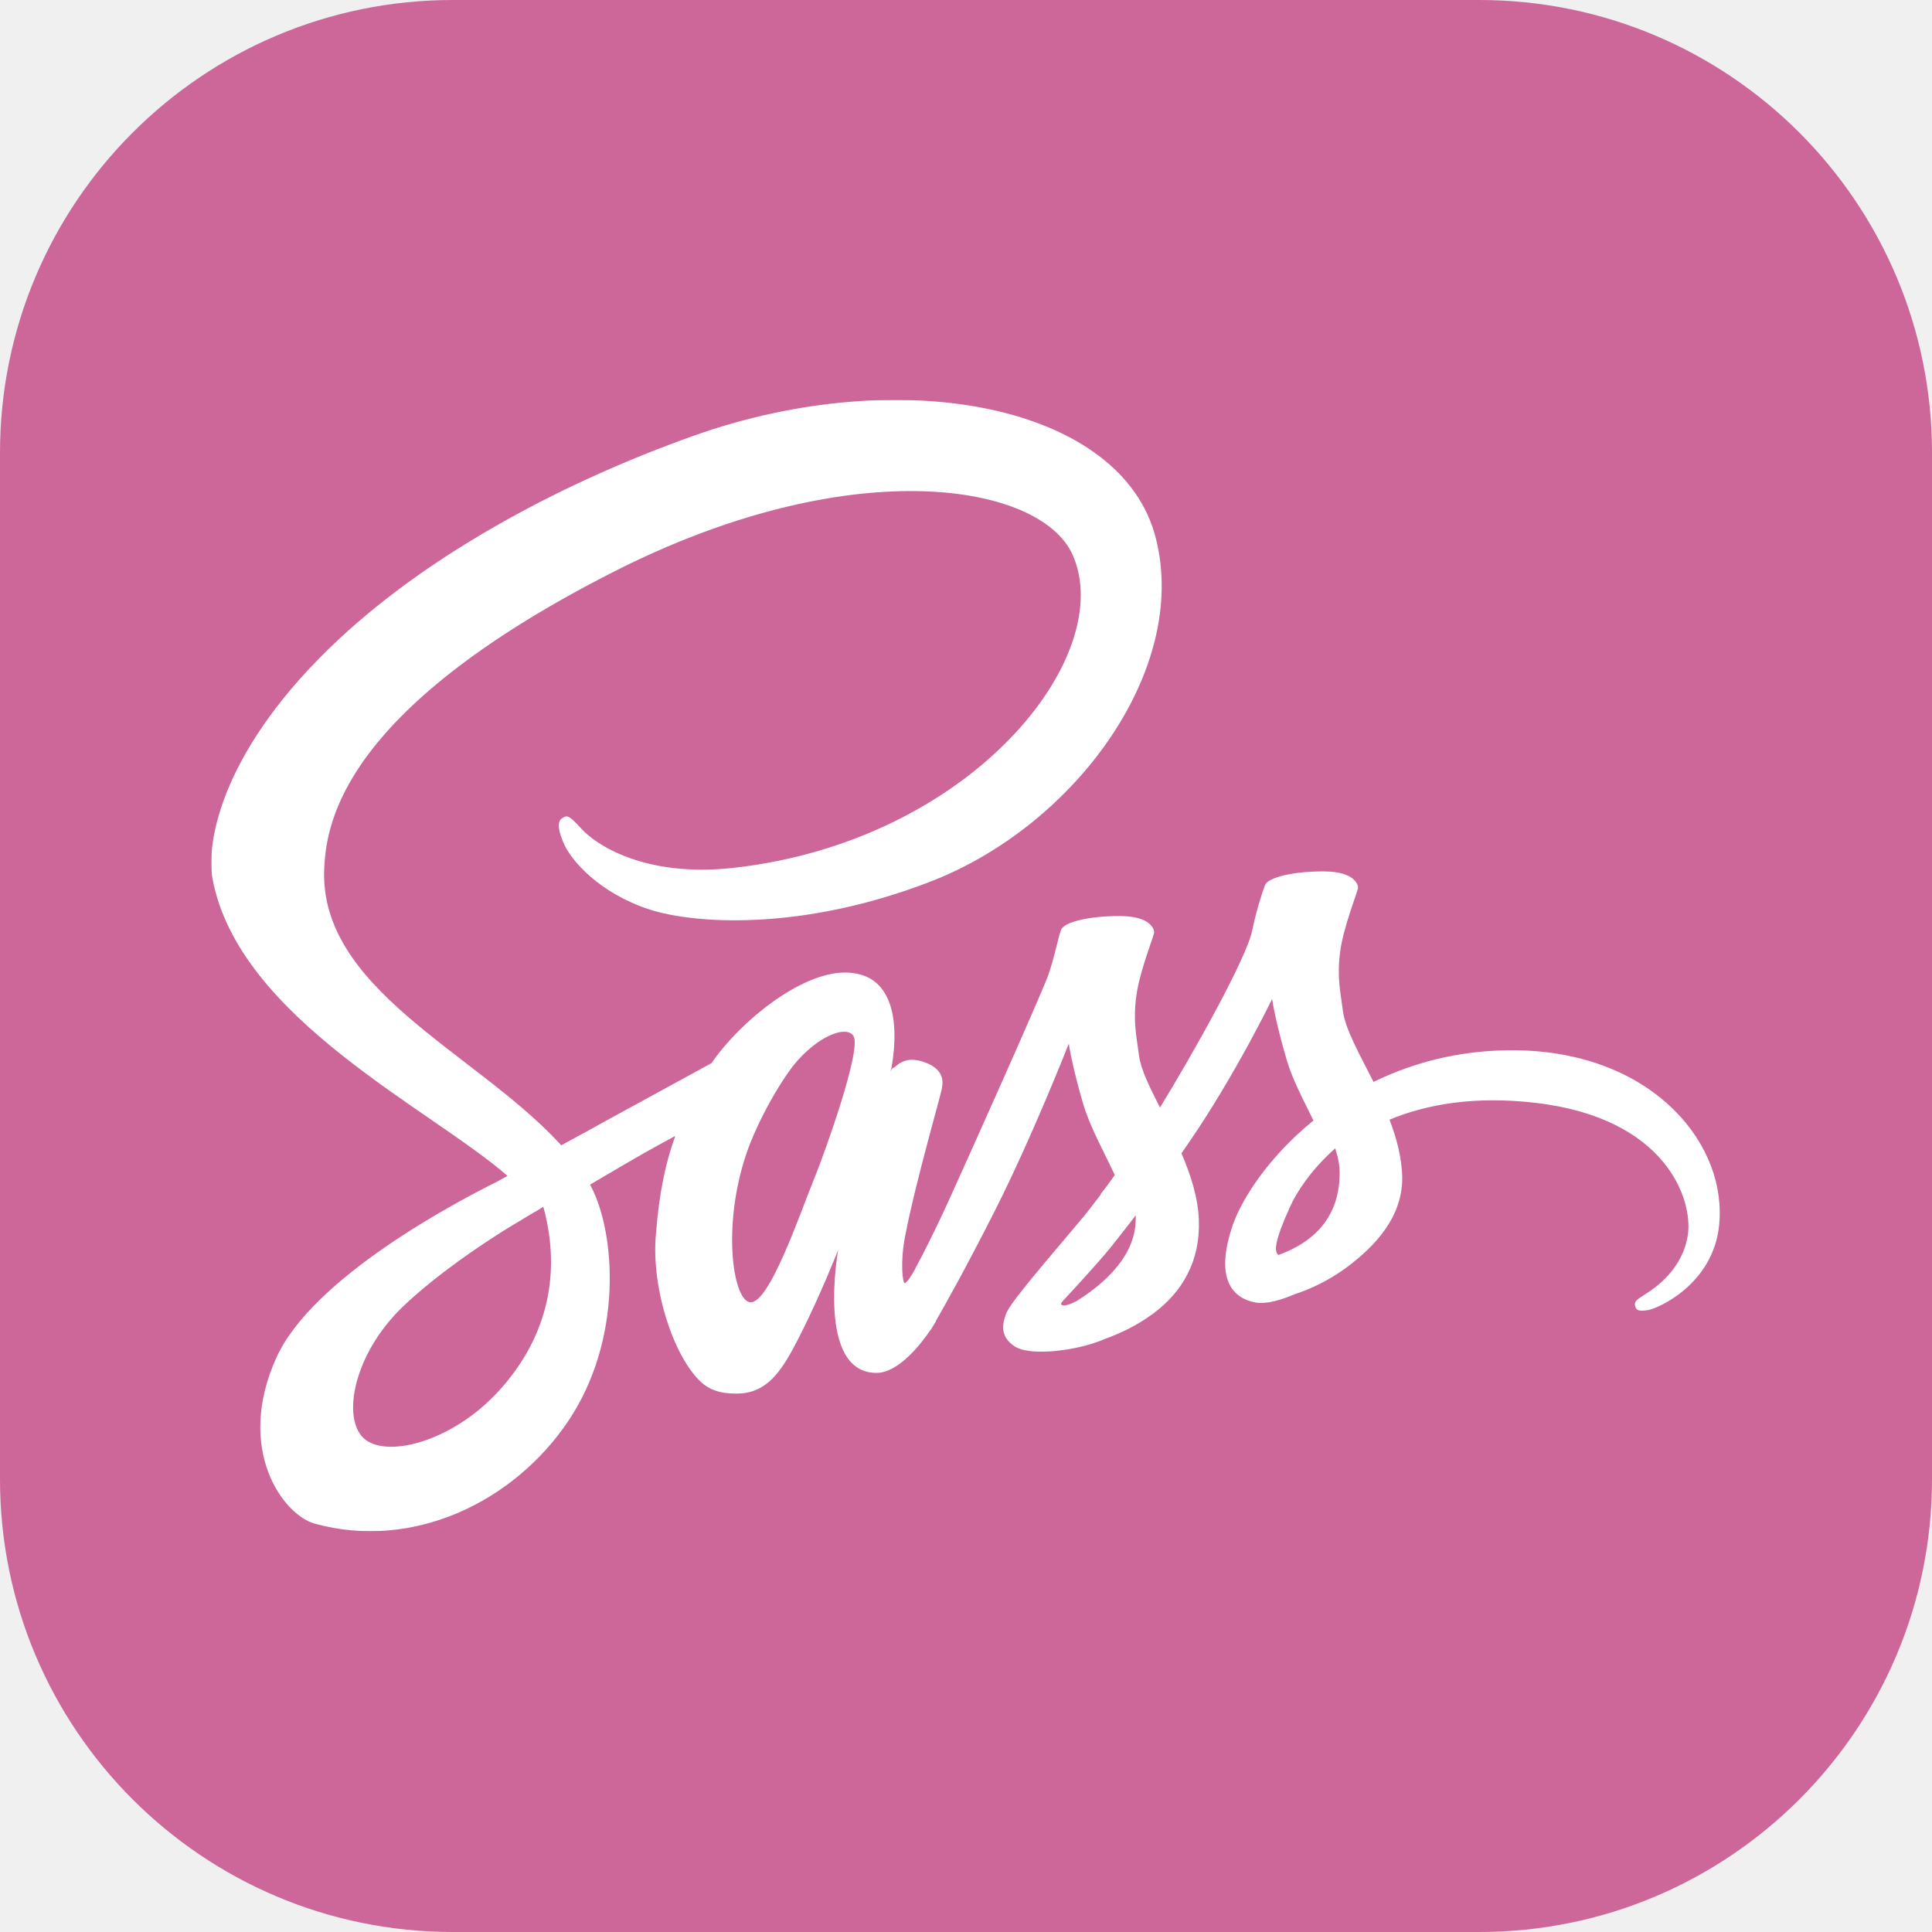
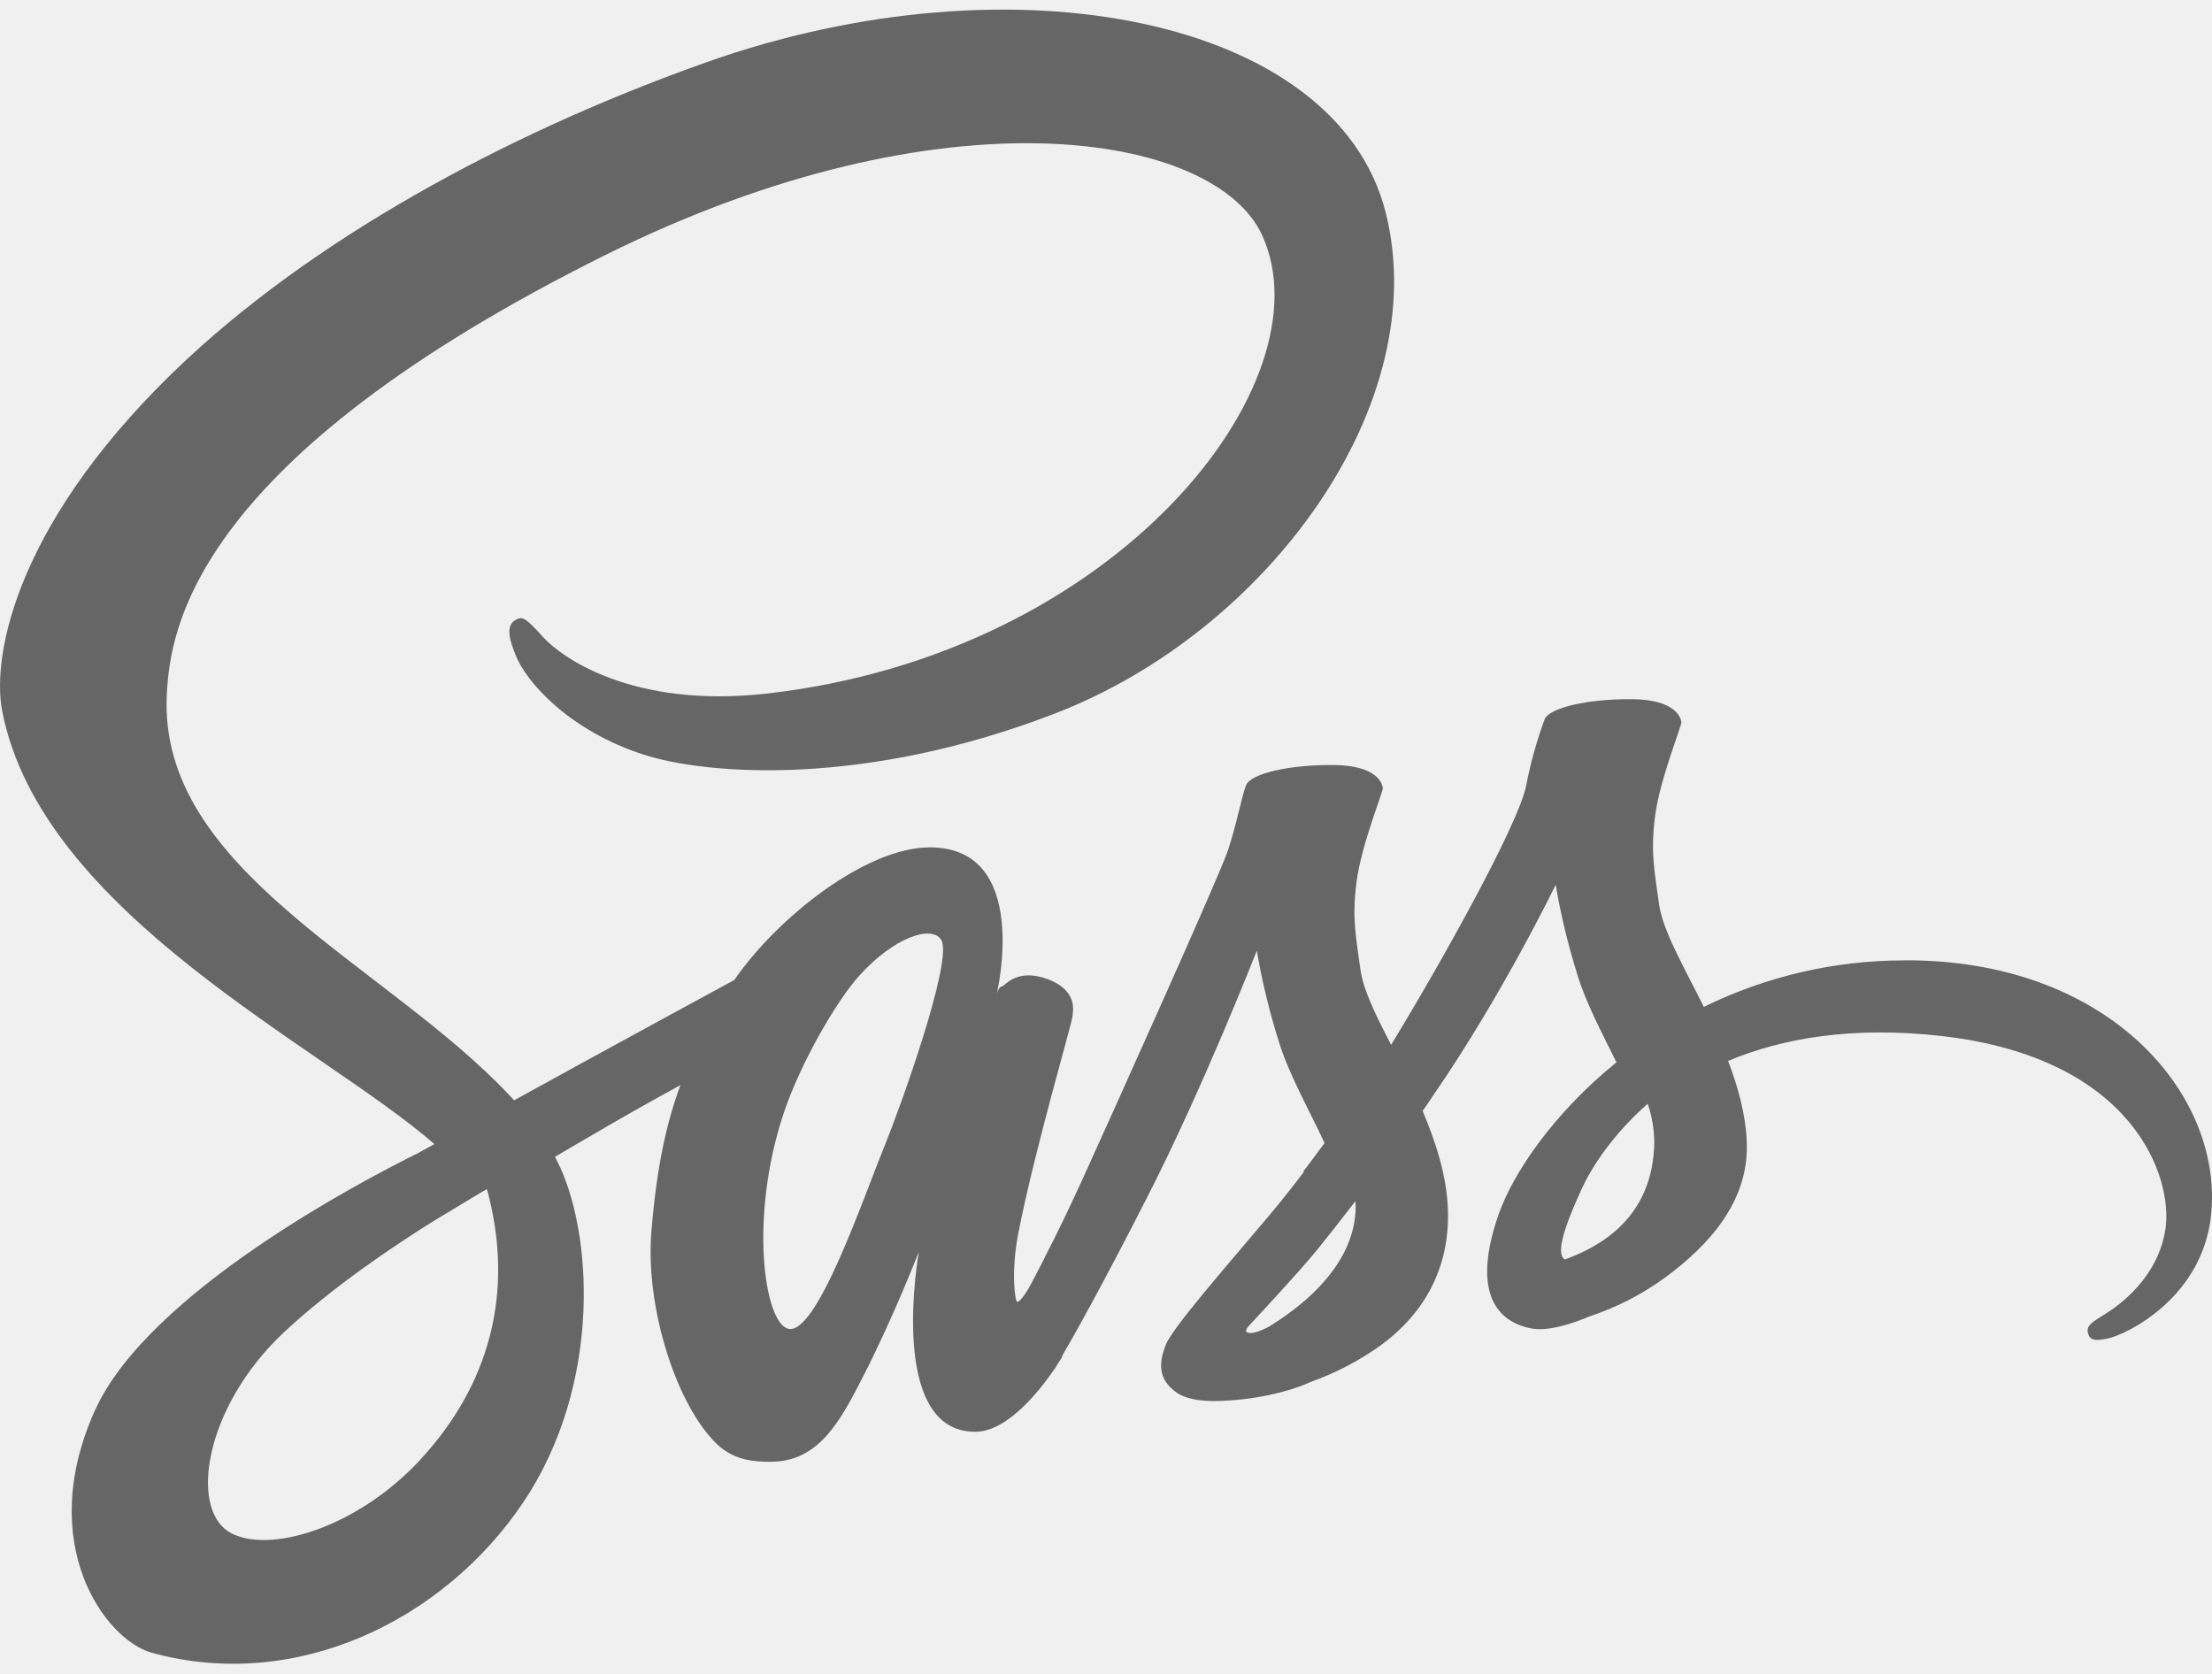
- <svg xmlns="http://www.w3.org/2000/svg" width="256" height="256" viewBox="0 0 256 256" fill="none">
-   <g clip-path="url(#clip0_944_30)">
-     <path d="M196 0H60C26.863 0 0 26.863 0 60V196C0 229.137 26.863 256 60 256H196C229.137 256 256 229.137 256 196V60C256 26.863 229.137 0 196 0Z" fill="#CD6799" />
-     <mask id="mask0_944_30" style="mask-type:luminance" maskUnits="userSpaceOnUse" x="28" y="53" width="200" height="150">
-       <path d="M28 53H228V202.909H28V53Z" fill="white" />
-     </mask>
-     <g mask="url(#mask0_944_30)">
-       <path d="M200.107 139.163C193.133 139.199 187.073 140.879 181.998 143.361C180.136 139.674 178.274 136.388 177.945 133.978C177.58 131.167 177.142 129.451 177.58 126.092C178.018 122.733 179.99 117.951 179.953 117.586C179.917 117.22 179.515 115.505 175.499 115.468C171.483 115.432 168.015 116.235 167.613 117.294C167.211 118.352 166.445 120.762 165.934 123.245C165.24 126.896 157.901 139.93 153.703 146.757C152.352 144.092 151.184 141.755 150.928 139.893C150.563 137.082 150.125 135.366 150.563 132.007C151.001 128.648 152.973 123.865 152.936 123.5C152.9 123.135 152.498 121.419 148.482 121.383C144.466 121.346 140.997 122.149 140.596 123.208C140.194 124.267 139.756 126.75 138.916 129.159C138.077 131.569 128.329 153.329 125.773 158.951C124.74 161.226 123.657 163.478 122.524 165.705C122.524 165.705 122.487 165.815 122.378 165.997C122.022 166.695 121.656 167.389 121.282 168.078V168.115C120.735 169.101 120.15 170.013 119.858 170.013C119.639 170.013 119.238 167.385 119.931 163.807C121.392 156.249 124.86 144.493 124.824 144.092C124.824 143.873 125.481 141.828 122.56 140.769C119.712 139.71 118.69 141.463 118.434 141.463C118.179 141.463 117.996 142.084 117.996 142.084C117.996 142.084 121.173 128.867 111.936 128.867C106.167 128.867 98.208 135.183 94.266 140.879C89.783 143.318 85.304 145.764 80.829 148.217C78.676 149.422 76.449 150.627 74.367 151.759C74.221 151.613 74.075 151.43 73.929 151.284C62.757 139.345 42.093 130.912 42.969 114.884C43.298 109.042 45.306 93.708 82.655 75.088C113.396 59.937 137.858 64.135 142.093 73.445C148.153 86.735 128.986 111.415 97.223 114.993C85.101 116.344 78.749 111.671 77.143 109.919C75.463 108.093 75.207 107.984 74.586 108.349C73.564 108.896 74.221 110.539 74.586 111.488C75.536 113.971 79.442 118.352 86.05 120.506C91.892 122.405 106.094 123.464 123.29 116.819C142.531 109.371 157.573 88.669 153.155 71.328C148.738 53.73 119.53 47.925 91.892 57.746C75.462 63.588 57.646 72.788 44.831 84.763C29.606 99.003 27.197 111.379 28.183 116.563C31.724 134.964 57.098 146.939 67.248 155.811C66.737 156.103 66.262 156.359 65.861 156.578C60.786 159.097 41.436 169.21 36.616 179.908C31.14 192.029 37.493 200.718 41.691 201.886C54.725 205.501 68.124 199.002 75.317 188.268C82.509 177.534 81.633 163.588 78.31 157.199C78.274 157.118 78.225 157.044 78.164 156.98C79.479 156.213 80.829 155.41 82.144 154.643C84.56 153.215 87.007 151.84 89.482 150.517C88.241 153.913 87.328 157.965 86.89 163.807C86.343 170.671 89.154 179.579 92.841 183.084C94.484 184.617 96.419 184.654 97.661 184.654C101.969 184.654 103.904 181.076 106.058 176.841C108.686 171.656 111.06 165.632 111.06 165.632C111.06 165.632 108.102 181.916 116.134 181.916C119.055 181.916 122.012 178.119 123.327 176.184V176.22C123.327 176.22 123.4 176.111 123.546 175.855C123.838 175.38 124.02 175.088 124.02 175.088V175.015C125.189 172.971 127.817 168.334 131.724 160.63C136.762 150.7 141.618 138.287 141.618 138.287C141.618 138.287 142.056 141.317 143.553 146.355C144.429 149.313 146.255 152.562 147.715 155.702C146.547 157.345 145.817 158.257 145.817 158.257L145.853 158.294C144.904 159.535 143.882 160.886 142.75 162.2C138.77 166.947 134.024 172.387 133.367 173.957C132.6 175.819 132.783 177.169 134.243 178.265C135.302 179.068 137.2 179.177 139.135 179.068C142.713 178.812 145.233 177.936 146.474 177.388C148.409 176.695 150.673 175.636 152.79 174.066C156.697 171.182 159.07 167.056 158.851 161.616C158.741 158.622 157.755 155.629 156.551 152.817C156.916 152.306 157.244 151.795 157.609 151.284C163.78 142.266 168.562 132.372 168.562 132.372C168.562 132.372 169 135.402 170.497 140.441C171.227 142.996 172.724 145.771 174.039 148.473C168.234 153.183 164.656 158.659 163.378 162.237C161.078 168.882 162.867 171.875 166.262 172.569C167.796 172.898 169.986 172.168 171.593 171.474C173.637 170.817 176.047 169.685 178.347 168.005C182.253 165.121 186.014 161.105 185.795 155.665C185.685 153.183 185.028 150.736 184.115 148.363C189.044 146.319 195.397 145.187 203.502 146.136C220.881 148.181 224.313 159.024 223.655 163.588C222.998 168.151 219.347 170.634 218.142 171.401C216.938 172.168 216.536 172.423 216.646 172.971C216.792 173.774 217.376 173.737 218.398 173.591C219.822 173.336 227.525 169.904 227.854 161.507C228.402 150.773 218.179 139.053 200.107 139.163ZM66.043 184.362C60.275 190.641 52.243 193.015 48.774 191.007C45.05 188.852 46.51 179.579 53.594 172.934C57.901 168.882 63.451 165.121 67.138 162.821C67.978 162.31 69.219 161.58 70.716 160.667C70.972 160.521 71.118 160.448 71.118 160.448L71.994 159.9C74.586 169.393 72.103 177.754 66.043 184.362ZM108.03 155.811C106.022 160.704 101.824 173.226 99.268 172.533C97.078 171.948 95.727 162.456 98.83 153.073C100.4 148.363 103.722 142.741 105.657 140.55C108.797 137.045 112.265 135.877 113.105 137.301C114.164 139.163 109.272 152.744 108.03 155.811ZM142.678 172.387C141.838 172.825 141.035 173.117 140.67 172.898C140.414 172.752 141.035 172.168 141.035 172.168C141.035 172.168 145.38 167.494 147.096 165.377C148.081 164.135 149.25 162.675 150.491 161.032V161.507C150.491 167.093 145.088 170.853 142.678 172.387ZM169.403 166.289C168.782 165.851 168.892 164.391 170.973 159.827C171.776 158.038 173.675 155.045 176.924 152.16C177.289 153.329 177.545 154.46 177.508 155.519C177.472 162.566 172.433 165.194 169.403 166.289Z" fill="white" />
-     </g>
-   </g>
-   <defs>
-     <clipPath id="clip0_944_30">
-       <rect width="256" height="256" fill="white" />
-     </clipPath>
-   </defs>
+ <svg xmlns="http://www.w3.org/2000/svg" width="115" height="87" viewBox="0 0 115 87" fill="none">
+   <path d="M54.237 65.517C54.129 65.711 54.183 65.625 54.237 65.517V65.517ZM99.003 49.931C95.389 49.93 91.823 50.757 88.581 52.349C87.521 50.218 86.425 48.354 86.245 46.957C86.029 45.327 85.796 44.359 86.047 42.424C86.299 40.49 87.431 37.748 87.413 37.551C87.395 37.354 87.161 36.369 84.843 36.351C82.525 36.333 80.531 36.799 80.299 37.408C79.89 38.521 79.571 39.666 79.347 40.83C78.933 42.926 74.713 50.415 72.323 54.32C71.532 52.797 70.867 51.454 70.723 50.379C70.508 48.748 70.274 47.781 70.526 45.846C70.777 43.911 71.909 41.17 71.891 40.973C71.873 40.776 71.64 39.791 69.324 39.773C67.007 39.755 65.011 40.221 64.778 40.83C64.544 41.439 64.292 42.872 63.825 44.252C63.358 45.631 57.735 58.1 56.264 61.343C55.509 62.991 54.862 64.317 54.395 65.213C54.323 65.356 54.269 65.445 54.233 65.517C54.287 65.427 54.323 65.338 54.323 65.374C53.928 66.144 53.694 66.574 53.694 66.574V66.592C53.389 67.165 53.047 67.685 52.886 67.685C52.778 67.685 52.544 66.18 52.94 64.12C53.784 59.784 55.779 53.048 55.761 52.815C55.743 52.69 56.138 51.525 54.449 50.898C52.814 50.307 52.221 51.292 52.077 51.292C51.933 51.292 51.825 51.651 51.825 51.651C51.825 51.651 53.64 44.055 48.341 44.055C45.035 44.055 40.435 47.674 38.174 50.952C36.755 51.722 33.682 53.389 30.448 55.162C29.208 55.843 27.932 56.542 26.728 57.205C26.638 57.115 26.567 57.025 26.477 56.936C20.046 50.092 8.172 45.255 8.675 36.065C8.854 32.714 10.022 23.918 31.508 13.241C49.117 4.498 63.196 6.899 65.62 12.237C69.106 19.851 58.093 34.022 39.806 36.065C32.836 36.835 29.172 34.148 28.256 33.144C27.303 32.087 27.159 32.034 26.8 32.231C26.207 32.553 26.584 33.485 26.8 34.04C27.339 35.455 29.585 37.964 33.411 39.218C36.771 40.31 44.943 40.919 54.824 37.104C65.926 32.84 74.567 20.962 72.033 11.019C69.453 0.915 52.648 -2.399 36.758 3.226C27.291 6.576 17.052 11.843 9.686 18.705C0.937 26.874 -0.462 33.986 0.113 36.96C2.159 47.512 16.746 54.392 22.584 59.48C22.297 59.641 22.027 59.784 21.776 59.928C18.849 61.379 7.728 67.183 4.944 73.31C1.8 80.261 5.466 85.242 7.872 85.922C15.381 88.001 23.07 84.256 27.201 78.112C31.332 71.967 30.831 63.941 28.926 60.286C28.908 60.232 28.872 60.196 28.854 60.143C29.609 59.695 30.381 59.247 31.154 58.799C32.644 57.921 34.099 57.115 35.375 56.416C34.656 58.351 34.135 60.68 33.865 64.048C33.542 67.989 35.177 73.095 37.297 75.102C38.232 75.98 39.362 75.998 40.063 75.998C42.543 75.998 43.657 73.955 44.895 71.519C46.422 68.545 47.77 65.087 47.77 65.087C47.77 65.087 46.081 74.439 50.699 74.439C52.386 74.439 54.075 72.271 54.832 71.16V71.178C54.832 71.178 54.868 71.107 54.957 70.963C55.137 70.695 55.227 70.533 55.227 70.533V70.48C55.91 69.315 57.401 66.646 59.645 62.239C62.556 56.542 65.34 49.429 65.34 49.429C65.609 50.993 65.981 52.537 66.454 54.051C66.957 55.753 68.017 57.617 68.862 59.426C68.179 60.358 67.766 60.895 67.766 60.895C67.767 60.909 67.773 60.922 67.784 60.931C67.245 61.647 66.634 62.418 66.005 63.17C63.706 65.893 60.973 69.011 60.614 69.906C60.183 70.963 60.291 71.752 61.117 72.361C61.728 72.826 62.806 72.898 63.937 72.809C66.003 72.665 67.458 72.164 68.159 71.841C69.451 71.379 70.672 70.74 71.787 69.942C74.033 68.294 75.399 65.929 75.273 62.812C75.201 61.092 74.644 59.372 73.961 57.76C74.159 57.473 74.375 57.169 74.572 56.864C78.128 51.687 80.878 46.004 80.878 46.004C81.147 47.567 81.519 49.111 81.992 50.626C82.423 52.077 83.266 53.672 84.038 55.23C80.698 57.935 78.632 61.071 77.913 63.131C76.583 66.947 77.625 68.667 79.584 69.061C80.464 69.24 81.722 68.828 82.657 68.434C84.044 67.973 85.353 67.302 86.536 66.445C88.782 64.797 90.955 62.486 90.811 59.351C90.757 57.935 90.362 56.52 89.841 55.158C92.662 53.976 96.326 53.331 100.997 53.869C111.003 55.033 112.961 61.268 112.584 63.865C112.207 66.463 110.104 67.914 109.403 68.344C108.703 68.774 108.487 68.935 108.541 69.258C108.631 69.724 108.954 69.706 109.547 69.598C110.374 69.455 114.792 67.484 114.99 62.665C115.277 56.574 109.403 49.874 98.998 49.927L99.003 49.931ZM21.884 75.854C18.579 79.455 13.943 80.817 11.95 79.67C9.812 78.43 10.657 73.131 14.734 69.294C17.214 66.965 20.41 64.815 22.531 63.489C23.016 63.203 23.717 62.773 24.579 62.253C24.723 62.163 24.795 62.128 24.795 62.128C24.956 62.02 25.136 61.931 25.316 61.823C26.805 67.269 25.37 72.07 21.884 75.851V75.854ZM46.027 59.48C44.877 62.292 42.453 69.459 40.979 69.082C39.721 68.76 38.949 63.296 40.728 57.921C41.626 55.216 43.531 51.991 44.663 50.737C46.476 48.713 48.471 48.068 48.938 48.874C49.567 49.931 46.746 57.724 46.027 59.48ZM65.972 68.975C65.487 69.226 65.038 69.387 64.822 69.261C64.661 69.172 65.02 68.831 65.02 68.831C65.02 68.831 67.518 66.162 68.506 64.944C69.081 64.227 69.746 63.385 70.463 62.454C70.463 62.543 70.481 62.633 70.481 62.74C70.457 65.947 67.369 68.115 65.967 68.975H65.972ZM81.35 65.481C80.991 65.231 81.045 64.388 82.249 61.773C82.716 60.752 83.792 59.032 85.663 57.384C85.874 58.008 85.99 58.66 86.004 59.319C85.986 63.349 83.093 64.854 81.352 65.481H81.35Z" fill="#666666" />
</svg>
